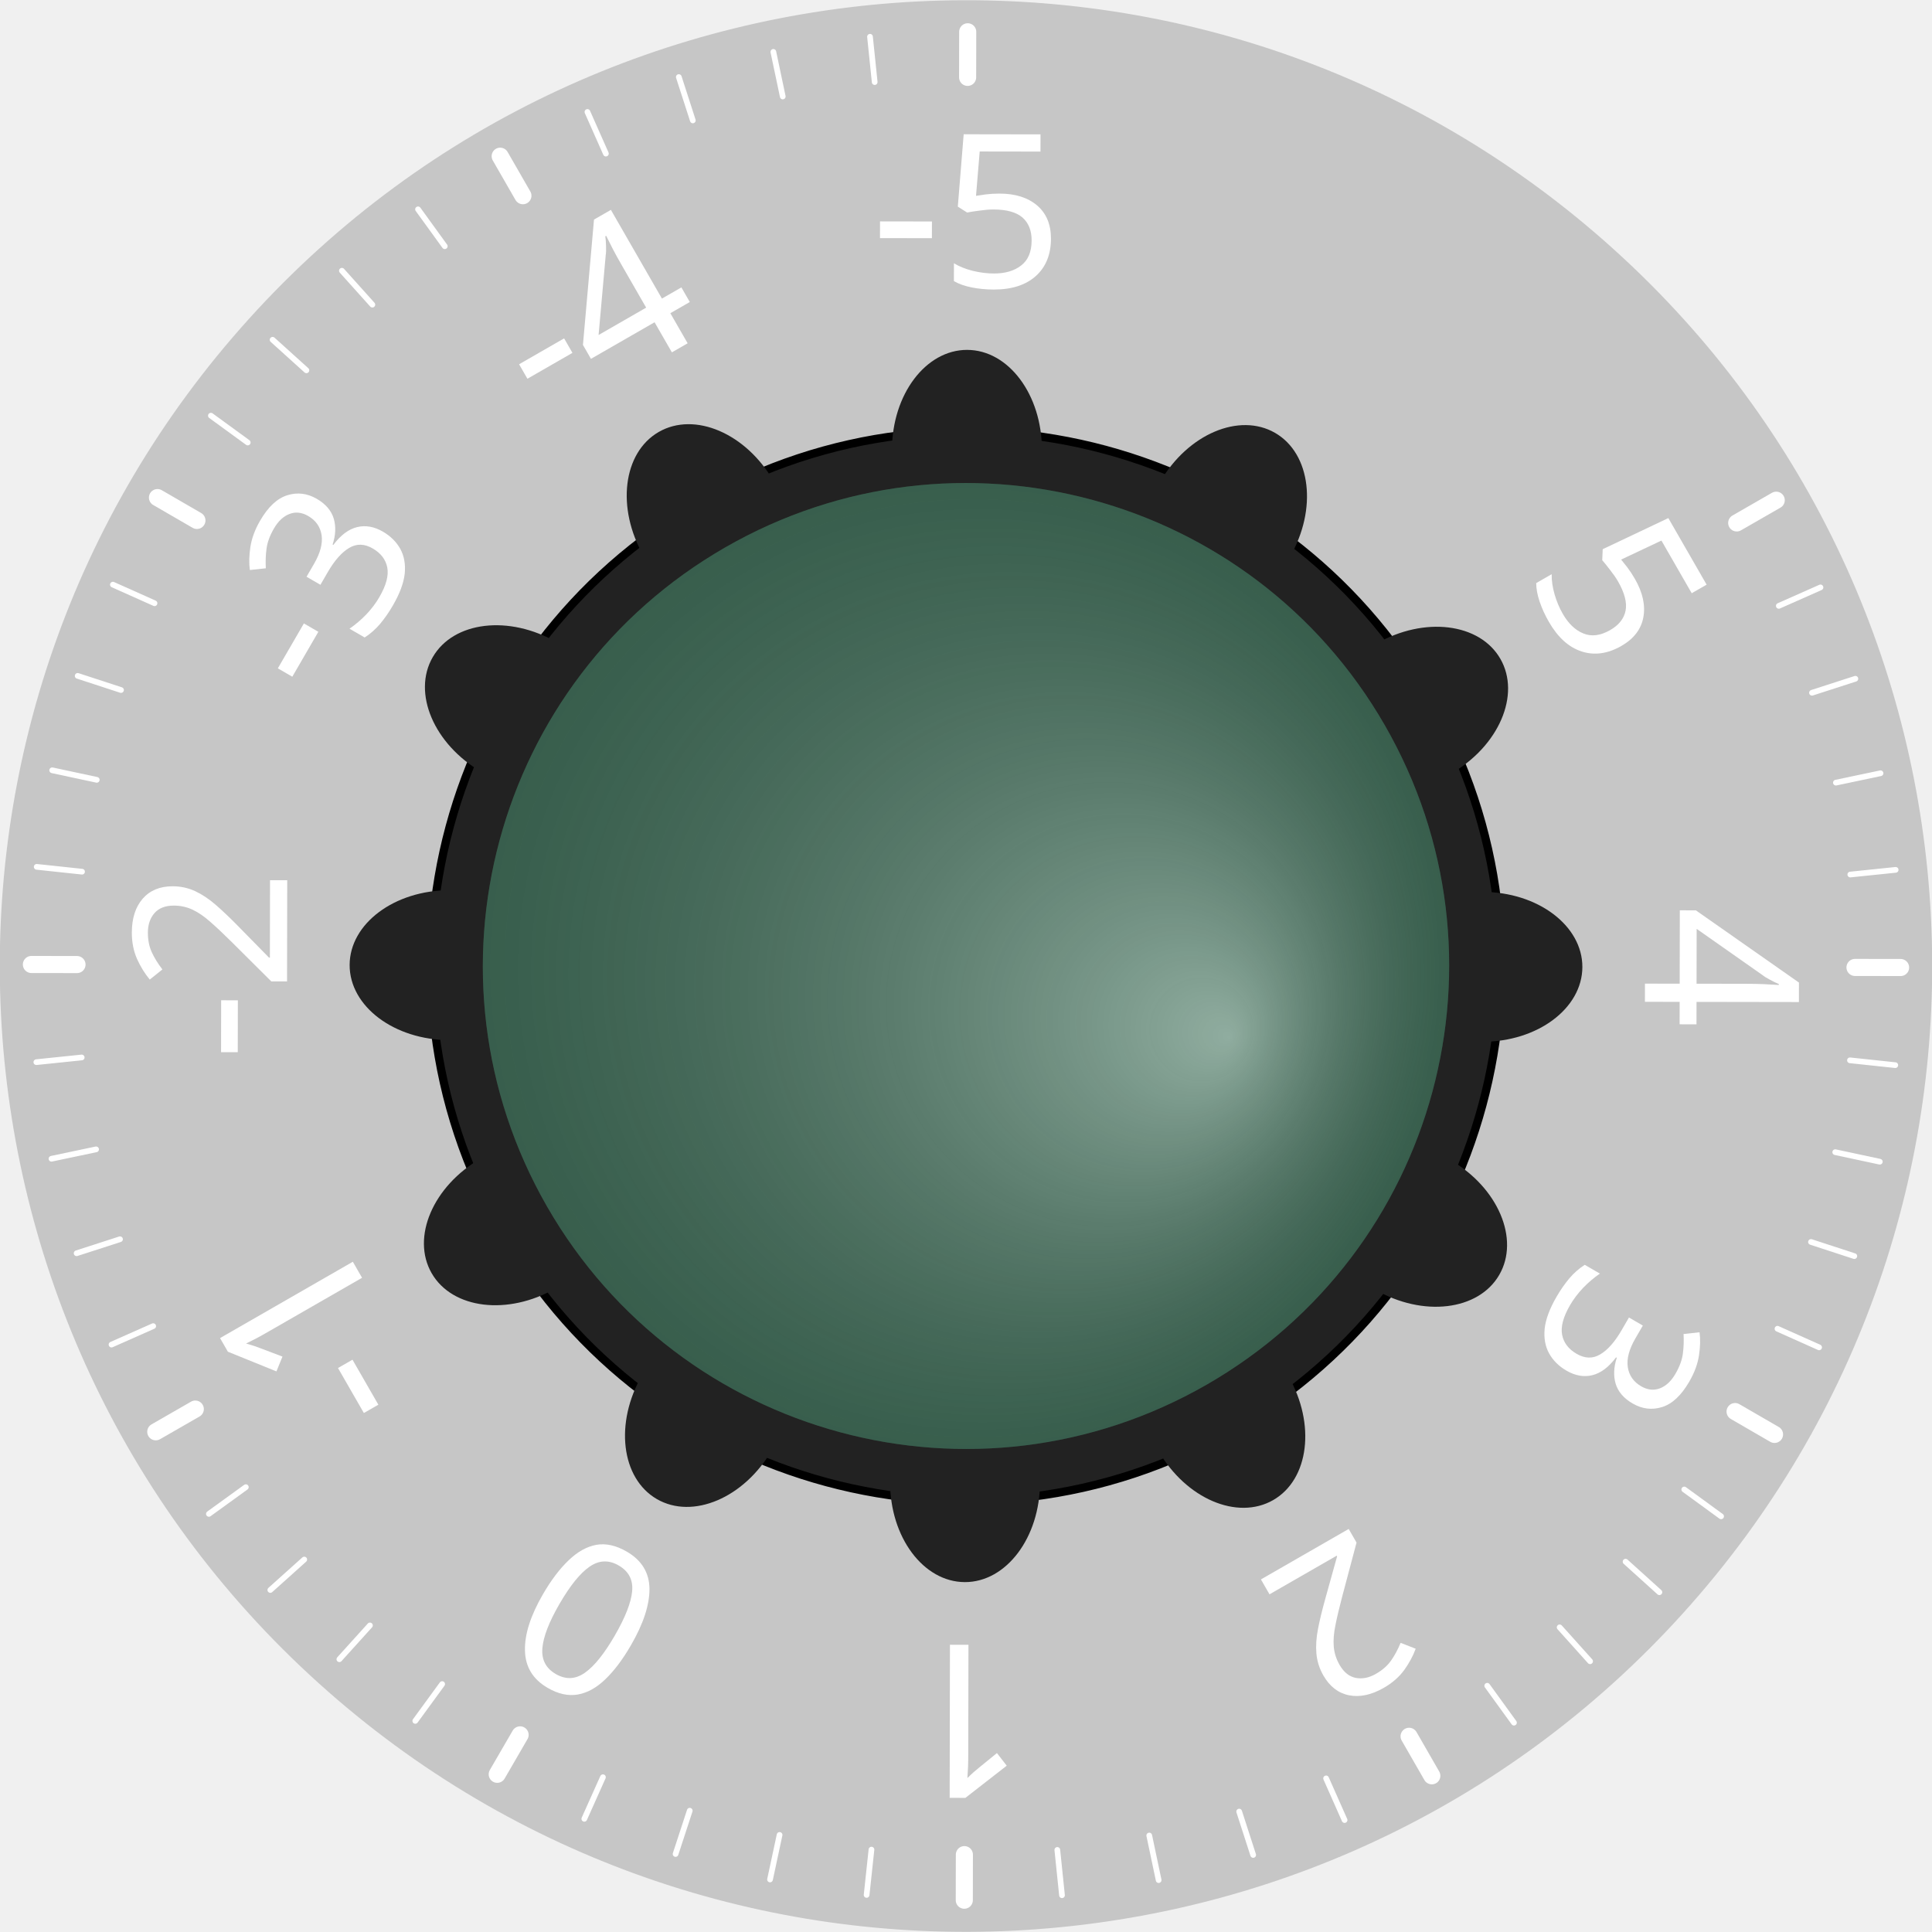
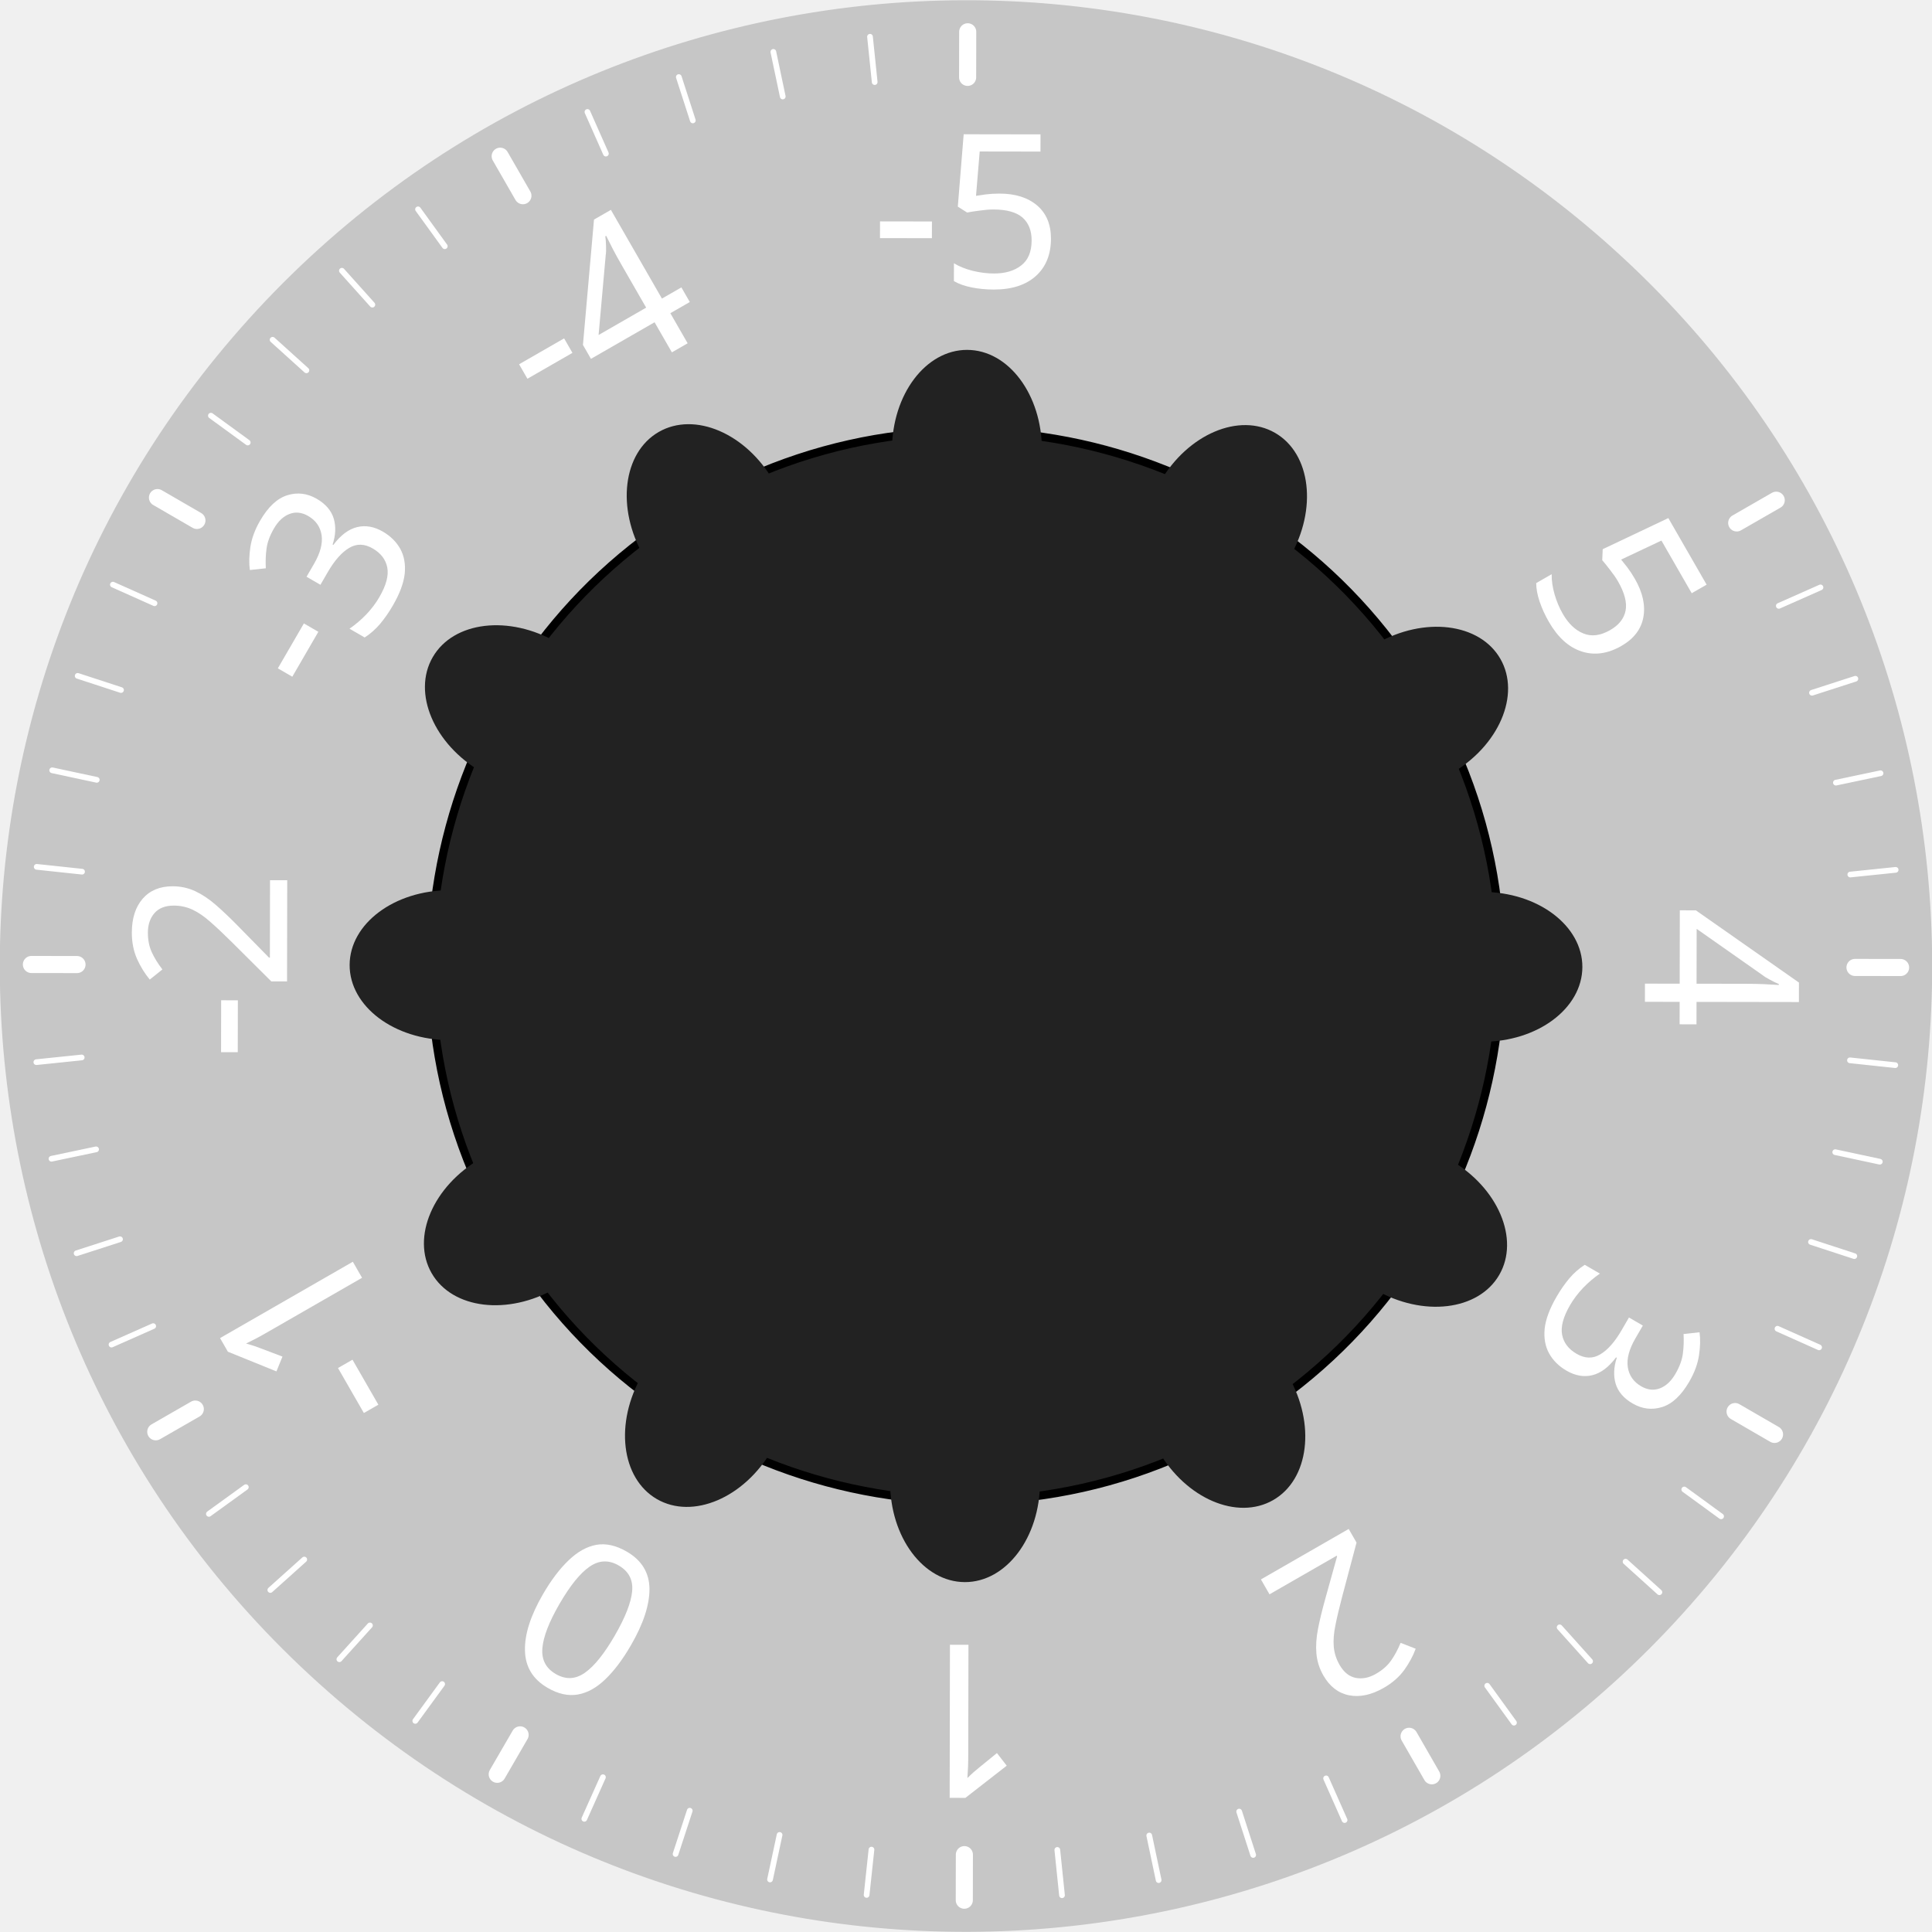
<svg xmlns="http://www.w3.org/2000/svg" viewBox="0 0 200 200" width="200" height="200">
-   <style>.sswwlc1{stop-color:white;stop-opacity:0.4}.sswwlc2{stop-color:black;stop-opacity:0.2}.sswwlc3{display:inline;fill:#a1a1a1;fill-opacity:0.53}.sswwlc4{fill:#fff}.sswwlc5{stroke:#fff}.sswwlc6{fill:#fff;font-family:'Univers 55';font-size:20.46px;font-stretch:normal;font-style:normal;font-variant:normal;font-weight:500;stroke-width:0.93}.sswwlc7{stroke-width:0.93}</style>
+   <style>.sswwlc3{display:inline;fill:#a1a1a1;fill-opacity:0.53}.sswwlc4{fill:#fff}.sswwlc5{stroke:#fff}.sswwlc6{fill:#fff;font-family:'Univers 55';font-size:20.46px;font-stretch:normal;font-style:normal;font-variant:normal;font-weight:500;stroke-width:0.93}.sswwlc7{stroke-width:0.93}</style>
  <defs>
-     <radialGradient id="gradienteVolumen" cx="100" cy="100" r="50" fx="80" fy="80" gradientUnits="userSpaceOnUse">
-       <stop offset="0%" class="sswwlc1" />
-       <stop offset="100%" class="sswwlc2" />
-     </radialGradient>
    <line id="tickSmall" x1="100" y1="18" x2="100" y2="22" stroke="#ffffff" stroke-width="0.5" stroke-linecap="round" />
    <line id="tickBig" x1="100" y1="18" x2="100" y2="22" stroke="#ffffff" stroke-width="1.5" stroke-linecap="round" />
    <ellipse id="MuescaRedonda" cx="100" cy="38" rx="9" ry="12" fill="#222222" />
  </defs>
  <g transform="matrix(-0.8671142,0.4984968,-0.4985222,-0.8666544,236.5637,136.8158)">
    <circle cx="126.02" cy="-64.18" r="100" fill="#ffffff" fill-opacity="0.15" stroke="none" class="sswwlc3" transform="rotate(71.98718)" />
    <g transform="matrix(0.862069,0,0,0.862069,13.7931,13.7931)">
      <circle cx="100" cy="100" r="64.21" fill="#222222" stroke="#000000" stroke-width="0.988" />
      <use href="#MuescaRedonda" />
      <use href="#MuescaRedonda" transform="rotate(30,100,100)" />
      <use href="#MuescaRedonda" transform="rotate(60,100,100)" />
      <use href="#MuescaRedonda" transform="rotate(90,100,100)" />
      <use href="#MuescaRedonda" transform="rotate(120,100,100)" />
      <use href="#MuescaRedonda" transform="rotate(150,100,100)" />
      <use href="#MuescaRedonda" transform="rotate(180,100,100)" />
      <use href="#MuescaRedonda" transform="rotate(-150,100,100)" />
      <use href="#MuescaRedonda" transform="rotate(-120,100,100)" />
      <use href="#MuescaRedonda" transform="rotate(-90,100,100)" />
      <use href="#MuescaRedonda" transform="rotate(-60,100,100)" />
      <use href="#MuescaRedonda" transform="rotate(-30,100,100)" />
      <circle cx="100" cy="100" r="58" fill="none" stroke="#222222" stroke-width="4" />
-     </g>
-     <g>
-       <circle id="knob-center-color" cx="100" cy="100" r="50" fill="#467660" />
-       <circle cx="100" cy="100" r="50" fill="url(#gradienteVolumen)" pointer-events="none" />
    </g>
    <g transform="matrix(0,-1.179616,1.179616,0,-17.9616,217.9616)">
      <g stroke="#ffffff" class="sswwlc4">
        <use href="#tickBig" class="sswwlc5" />
        <use href="#tickSmall" transform="rotate(6,100,100)" class="sswwlc5" />
        <use href="#tickSmall" transform="rotate(12,100,100)" class="sswwlc5" />
        <use href="#tickSmall" transform="rotate(18,100,100)" class="sswwlc5" />
        <use href="#tickSmall" transform="rotate(24,100,100)" class="sswwlc5" />
        <use href="#tickBig" transform="rotate(30,100,100)" class="sswwlc5" />
        <use href="#tickSmall" transform="rotate(36,100,100)" class="sswwlc5" />
        <use href="#tickSmall" transform="rotate(42,100,100)" class="sswwlc5" />
        <use href="#tickSmall" transform="rotate(48,100,100)" class="sswwlc5" />
        <use href="#tickSmall" transform="rotate(54,100,100)" class="sswwlc5" />
        <use href="#tickBig" transform="rotate(60,100,100)" class="sswwlc5" />
        <use href="#tickSmall" transform="rotate(66,100,100)" class="sswwlc5" />
        <use href="#tickSmall" transform="rotate(72,100,100)" class="sswwlc5" />
        <use href="#tickSmall" transform="rotate(78,100,100)" class="sswwlc5" />
        <use href="#tickSmall" transform="rotate(84,100,100)" class="sswwlc5" />
        <use href="#tickBig" transform="rotate(90,100,100)" class="sswwlc5" />
        <use href="#tickSmall" transform="rotate(96,100,100)" class="sswwlc5" />
        <use href="#tickSmall" transform="rotate(102,100,100)" class="sswwlc5" />
        <use href="#tickSmall" transform="rotate(108,100,100)" class="sswwlc5" />
        <use href="#tickSmall" transform="rotate(114,100,100)" class="sswwlc5" />
        <use href="#tickBig" transform="rotate(120,100,100)" class="sswwlc5" />
        <use href="#tickSmall" transform="rotate(126,100,100)" class="sswwlc5" />
        <use href="#tickSmall" transform="rotate(132,100,100)" class="sswwlc5" />
        <use href="#tickSmall" transform="rotate(138,100,100)" class="sswwlc5" />
        <use href="#tickSmall" transform="rotate(144,100,100)" class="sswwlc5" />
        <use href="#tickBig" transform="rotate(150,100,100)" class="sswwlc5" />
        <use href="#tickSmall" transform="rotate(156,100,100)" class="sswwlc5" />
        <use href="#tickSmall" transform="rotate(162,100,100)" class="sswwlc5" />
        <use href="#tickSmall" transform="rotate(168,100,100)" class="sswwlc5" />
        <use href="#tickSmall" transform="rotate(174,100,100)" class="sswwlc5" />
        <use href="#tickBig" transform="rotate(180,100,100)" class="sswwlc5" />
        <use href="#tickSmall" transform="rotate(-174,100,100)" class="sswwlc5" />
        <use href="#tickSmall" transform="rotate(-168,100,100)" class="sswwlc5" />
        <use href="#tickSmall" transform="rotate(-162,100,100)" class="sswwlc5" />
        <use href="#tickSmall" transform="rotate(-156,100,100)" class="sswwlc5" />
        <use href="#tickBig" transform="rotate(-150,100,100)" class="sswwlc5" />
        <use href="#tickSmall" transform="rotate(-144,100,100)" class="sswwlc5" />
        <use href="#tickSmall" transform="rotate(-138,100,100)" class="sswwlc5" />
        <use href="#tickSmall" transform="rotate(-132,100,100)" class="sswwlc5" />
        <use href="#tickSmall" transform="rotate(-126,100,100)" class="sswwlc5" />
        <use href="#tickBig" transform="rotate(-120,100,100)" class="sswwlc5" />
        <use href="#tickSmall" transform="rotate(-114,100,100)" class="sswwlc5" />
        <use href="#tickSmall" transform="rotate(-108,100,100)" class="sswwlc5" />
        <use href="#tickSmall" transform="rotate(-102,100,100)" class="sswwlc5" />
        <use href="#tickSmall" transform="rotate(-96,100,100)" class="sswwlc5" />
        <use href="#tickBig" transform="rotate(-90,100,100)" class="sswwlc5" />
        <use href="#tickSmall" transform="rotate(-84,100,100)" class="sswwlc5" />
        <use href="#tickSmall" transform="rotate(-78,100,100)" class="sswwlc5" />
        <use href="#tickSmall" transform="rotate(-72,100,100)" class="sswwlc5" />
        <use href="#tickSmall" transform="rotate(-66,100,100)" class="sswwlc5" />
        <use href="#tickBig" transform="rotate(-60,100,100)" class="sswwlc5" />
      </g>
      <g font-family="Arial, sans-serif" font-size="11px" font-weight="bold" fill="#ffffff" text-anchor="middle" transform="matrix(0.9198797,0,0,0.9198797,8.012029,8.01203)">
        <text class="sswwlc6" x="100.01" y="35.24">
          <tspan x="100.01" y="35.24" class="sswwlc7">5</tspan>
        </text>
        <text transform="rotate(30)" class="sswwlc6" x="136.61" y="-28.16">
          <tspan x="136.61" y="-28.16" class="sswwlc7">4</tspan>
        </text>
        <text transform="rotate(60)" class="sswwlc6" x="136.61" y="-101.37">
          <tspan x="136.61" y="-101.37" class="sswwlc7">3</tspan>
        </text>
        <text transform="rotate(90)" class="sswwlc6" x="100" y="-164.77">
          <tspan x="100" y="-164.77" class="sswwlc7">2</tspan>
        </text>
        <text transform="rotate(120)" class="sswwlc6" x="36.6" y="-201.37">
          <tspan x="36.6" y="-201.37" class="sswwlc7">1</tspan>
        </text>
        <text transform="rotate(150)" class="sswwlc6" x="-36.61" y="-201.37">
          <tspan x="-36.61" y="-201.37" class="sswwlc7">0</tspan>
        </text>
        <text transform="scale(-1)" class="sswwlc6" x="-100.01" y="-164.76">
          <tspan x="-100.01" y="-164.76" class="sswwlc7">-1</tspan>
        </text>
        <text transform="rotate(-150)" class="sswwlc6" x="-136.61" y="-101.36">
          <tspan x="-136.61" y="-101.36" class="sswwlc7">-2</tspan>
        </text>
        <text transform="rotate(-120)" class="sswwlc6" x="-136.61" y="-28.15">
          <tspan x="-136.61" y="-28.15" class="sswwlc7">-3</tspan>
        </text>
        <text transform="rotate(-90)" class="sswwlc6" x="-100" y="35.25">
          <tspan x="-100" y="35.25" class="sswwlc7">-4</tspan>
        </text>
        <text transform="rotate(-60)" class="sswwlc6" x="-36.6" y="71.85">
          <tspan x="-36.6" y="71.85" class="sswwlc7">-5</tspan>
        </text>
      </g>
    </g>
  </g>
</svg>
